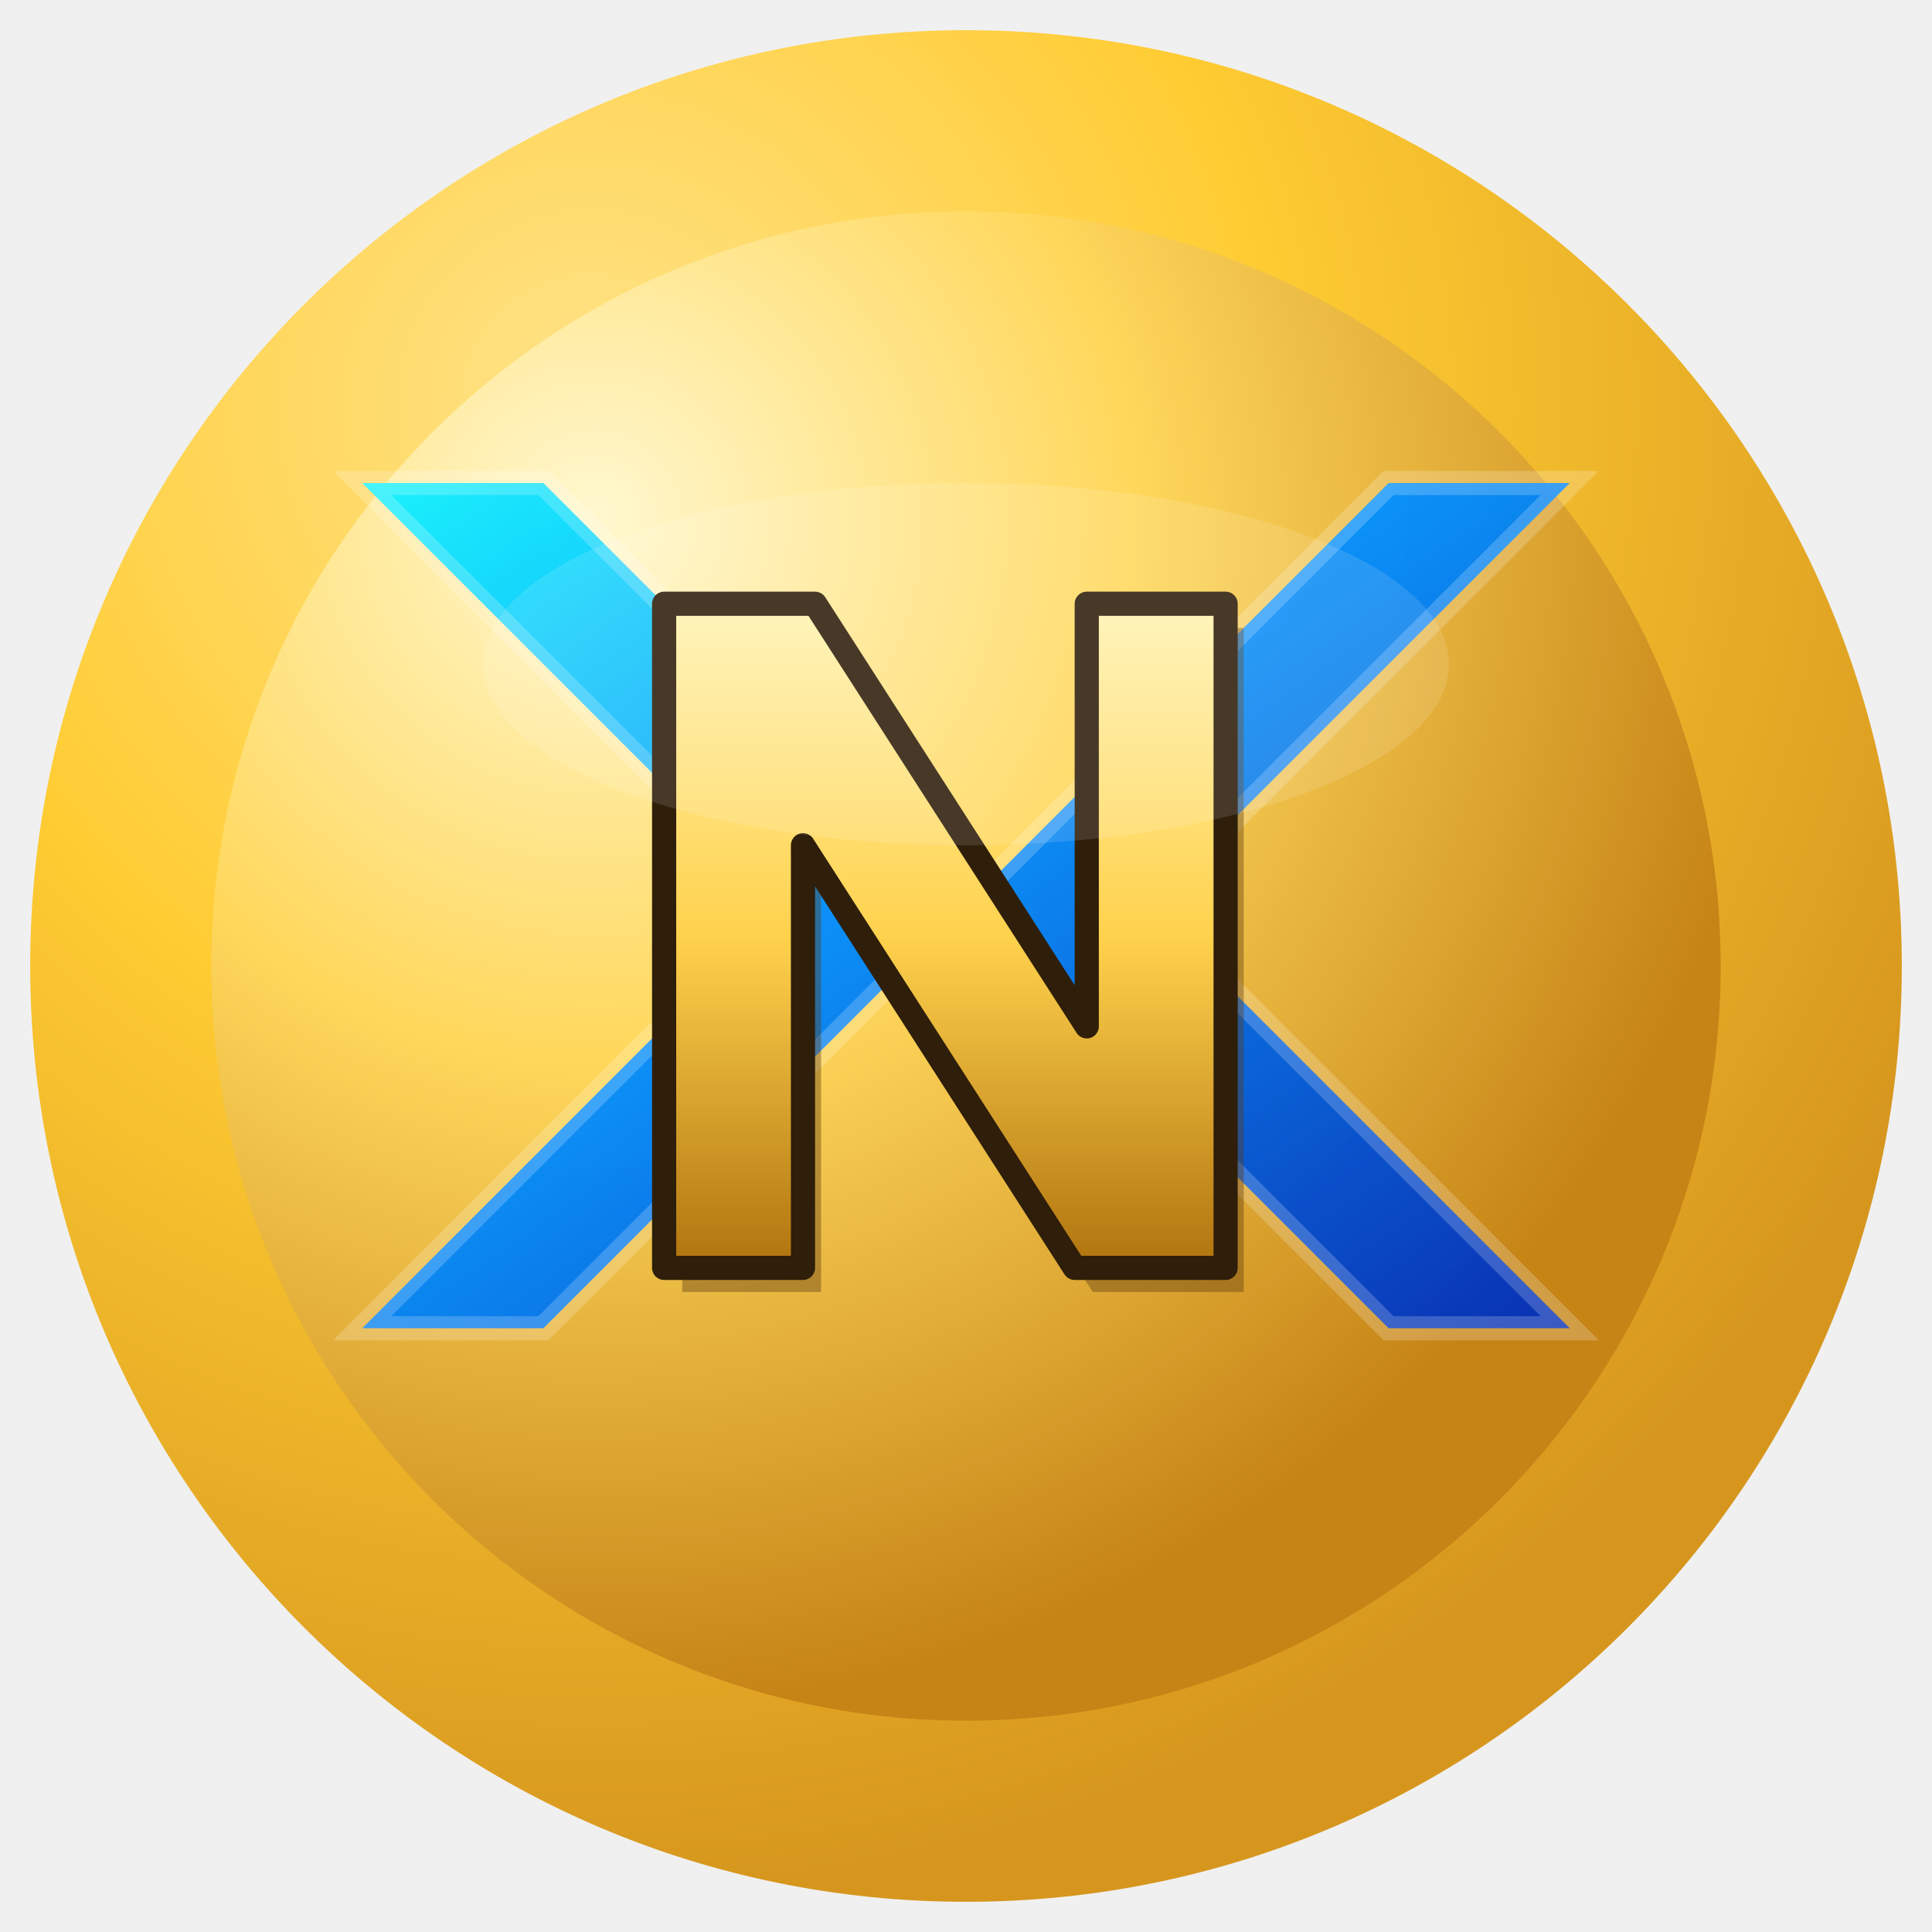
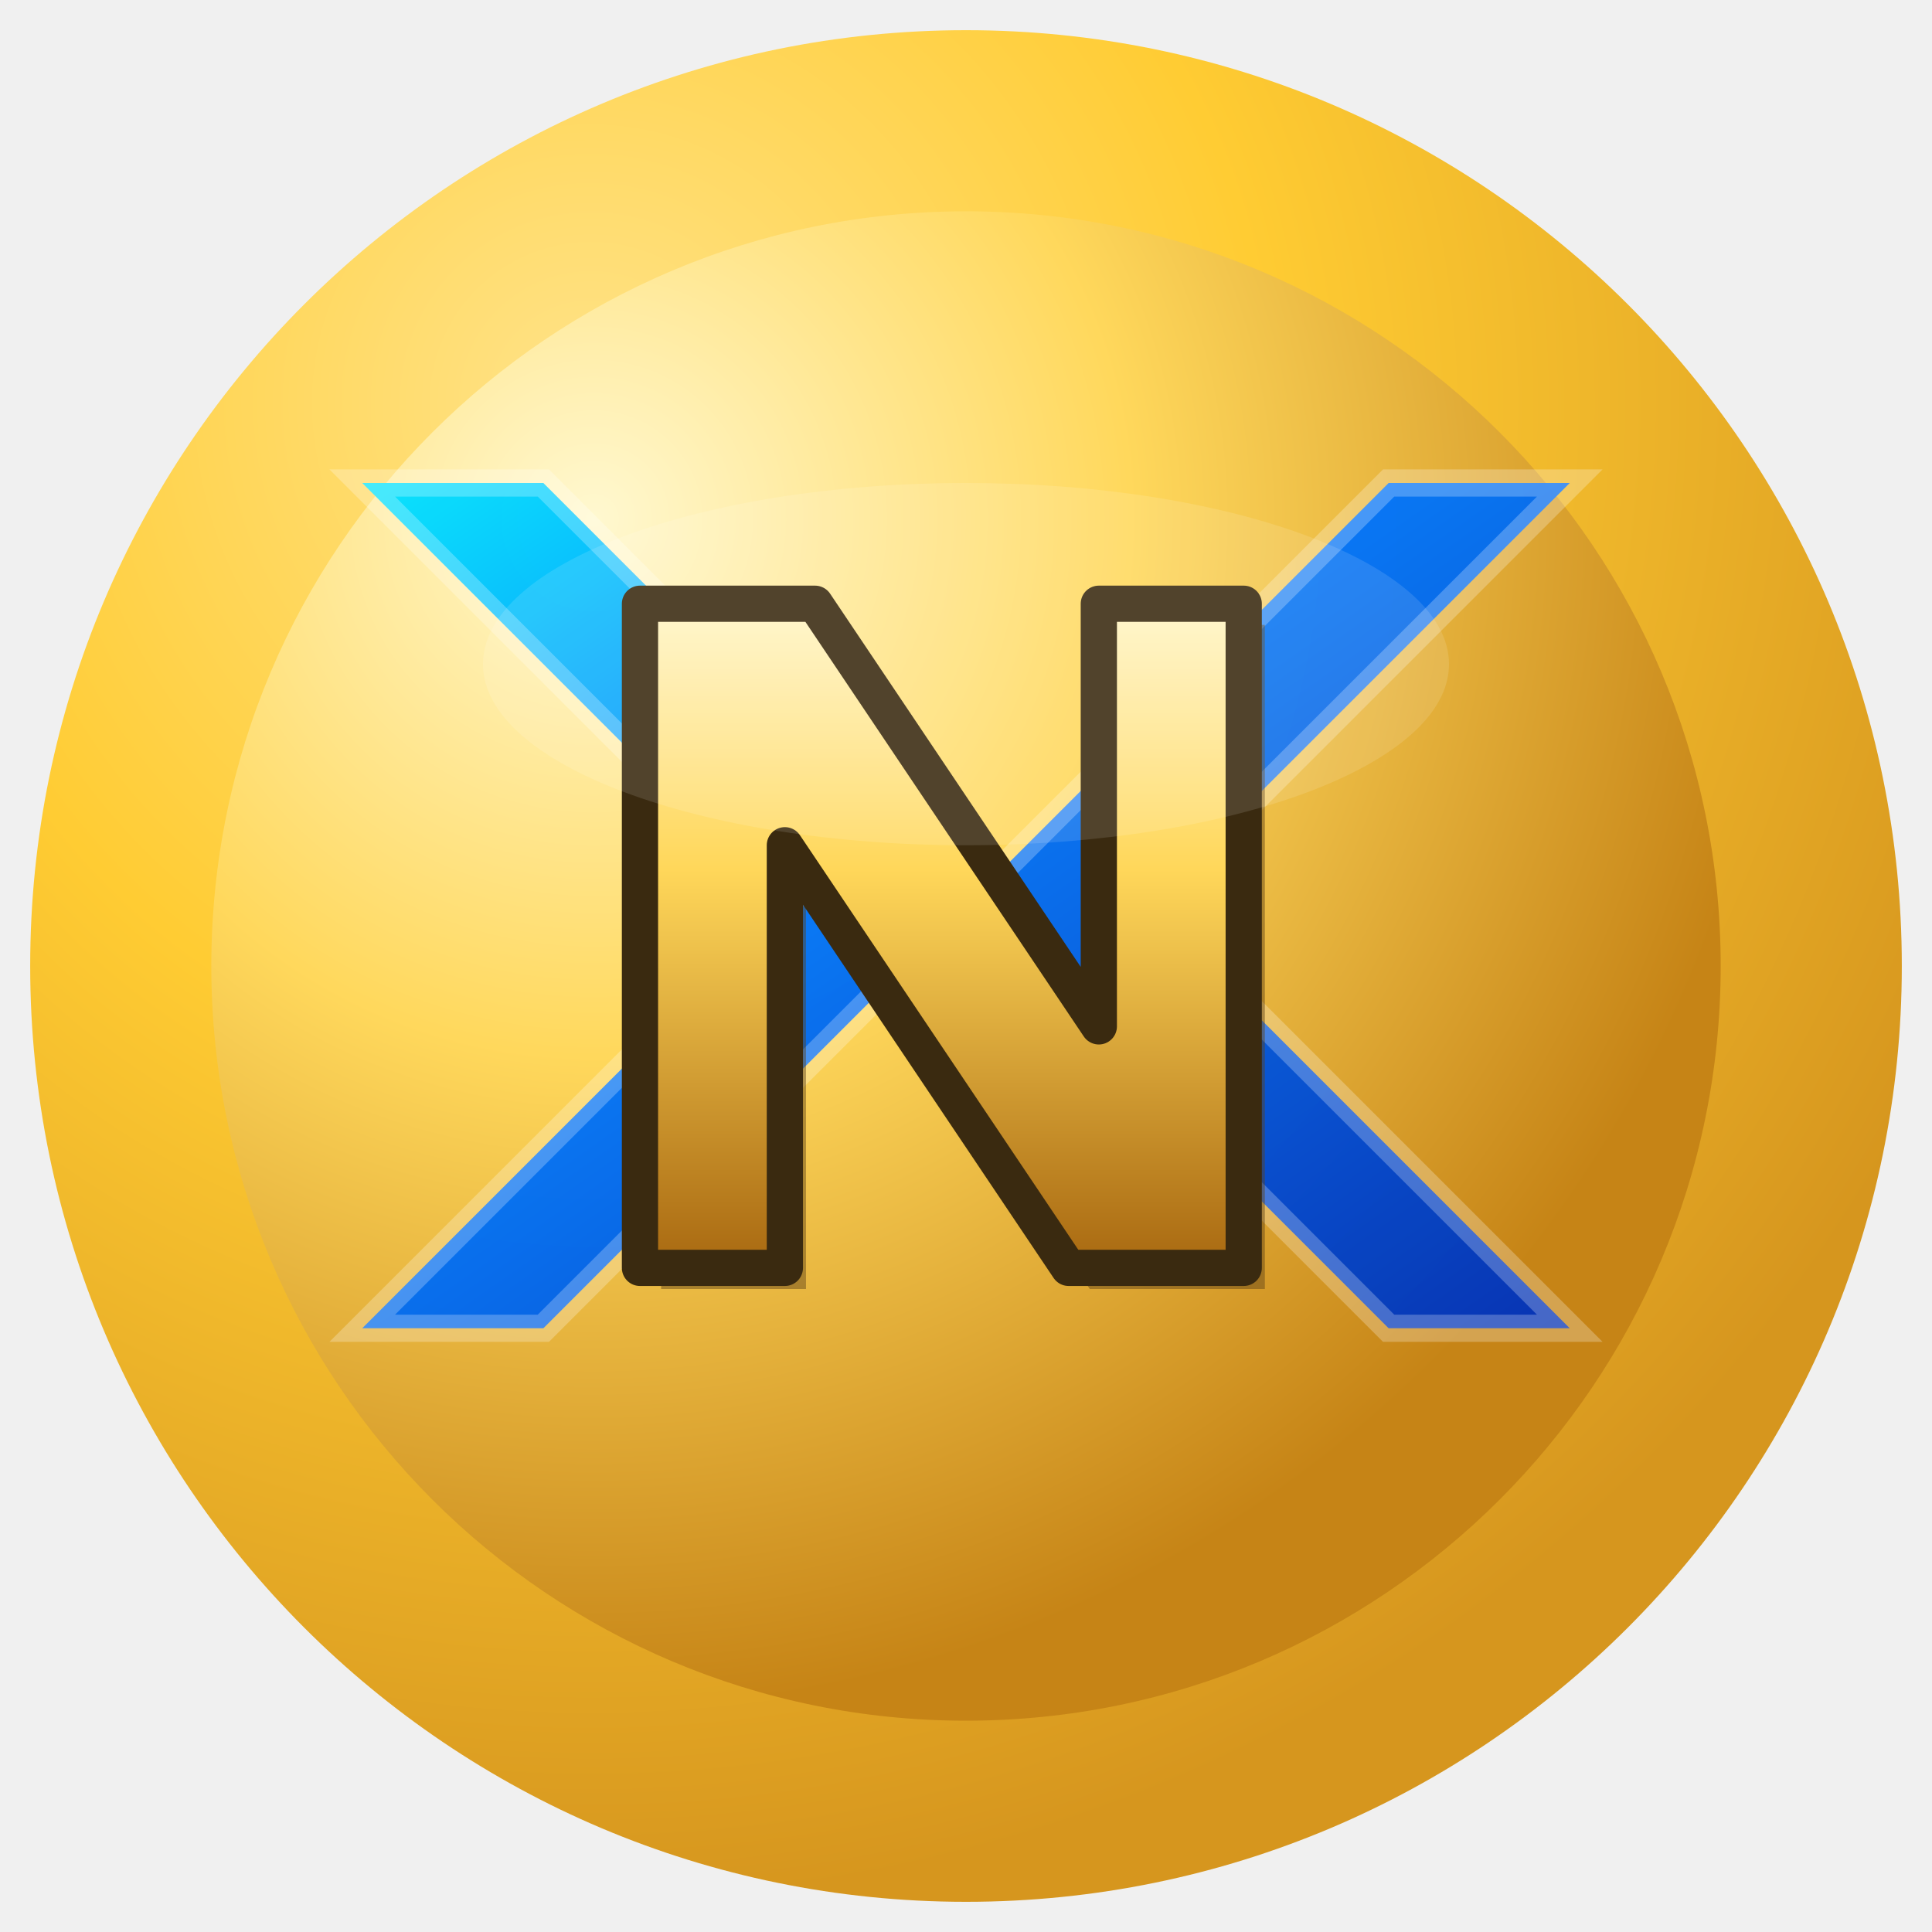
<svg xmlns="http://www.w3.org/2000/svg" width="32" height="32" viewBox="0 0 32 32">
  <defs>
    <radialGradient id="goldOuter" cx="30%" cy="20%" r="80%">
      <stop offset="0%" stop-color="#FFE389" />
      <stop offset="45%" stop-color="#FFCC33" />
      <stop offset="100%" stop-color="#D6961E" />
    </radialGradient>
    <radialGradient id="goldInner" cx="25%" cy="20%" r="80%">
      <stop offset="0%" stop-color="#FFF8D0" />
      <stop offset="45%" stop-color="#FFD85C" />
      <stop offset="100%" stop-color="#C68416" />
    </radialGradient>
    <linearGradient id="techBlue" x1="0%" y1="0%" x2="100%" y2="100%">
-       <stop offset="0%" stop-color="#0FF3FF" />
-       <stop offset="45%" stop-color="#008CFF" />
-       <stop offset="100%" stop-color="#002CBA" />
+       <stop offset="0%" stop-color="#00E5FF" />
+       <stop offset="40%" stop-color="#0078FF" />
+       <stop offset="100%" stop-color="#0030B8" />
    </linearGradient>
    <linearGradient id="goldN" x1="0%" y1="0%" x2="0%" y2="100%">
-       <stop offset="0%" stop-color="#FFF3B3" />
-       <stop offset="50%" stop-color="#FFD24D" />
-       <stop offset="100%" stop-color="#B0730E" />
+       <stop offset="0%" stop-color="#FFF5C8" />
+       <stop offset="40%" stop-color="#FFD75A" />
+       <stop offset="100%" stop-color="#A86810" />
    </linearGradient>
  </defs>
  <circle cx="16" cy="16" r="15.5" fill="url(#goldOuter)" />
  <circle cx="16" cy="16" r="12.5" fill="url(#goldInner)" />
-   <path d="M6 8 L9 8 L16 15 L23 8 L26 8 L19 15 L26 22 L23 22 L16 15 L9 22 L6 22 L13 15 Z" fill="url(#techBlue)" opacity="0.95" />
-   <path d="M6 8 L9 8 L16 15 L23 8 L26 8 L19 15 L26 22 L23 22 L16 15 L9 22 L6 22 L13 15 Z" fill="none" stroke="white" stroke-opacity="0.2" stroke-width="0.4" />
-   <path d="M11 21 L11 10 L13.5 10 L18 17 L18 10 L20.3 10 L20.3 21 L17.8 21 L13.3 14 L13.3 21 Z" fill="#5C3A10" opacity="0.4" transform="translate(0.3,0.4)" />
-   <path d="M11 21 L11 10 L13.5 10 L18 17 L18 10 L20.3 10 L20.3 21 L17.8 21 L13.3 14 L13.3 21 Z" fill="url(#goldN)" stroke="#2E1E0A" stroke-width="0.4" stroke-linejoin="round" />
+   <path d="M6 8 L9 8 L16 15 L23 8 L26 8 L19 15 L26 22 L23 22 L16 15 L9 22 L6 22 L13 15 Z" fill="url(#techBlue)" opacity="0.96" />
+   <path d="M6 8 L9 8 L16 15 L23 8 L26 8 L19 15 L26 22 L23 22 L16 15 L9 22 L6 22 L13 15 Z" fill="none" stroke="white" stroke-opacity="0.25" stroke-width="0.45" />
+   <path d="M10.6 21 L10.6 10 L13.5 10 L18.2 17 L18.2 10 L20.6 10 L20.6 21 L17.7 21 L13 14 L13 21 Z" fill="#5B3E14" opacity="0.45" transform="translate(0.35,0.35)" />
+   <path d="M10.6 21 L10.6 10 L13.5 10 L18.2 17 L18.2 10 L20.6 10 L20.6 21 L17.7 21 L13 14 L13 21 Z" fill="url(#goldN)" stroke="#3A2A10" stroke-width="0.6" stroke-linejoin="round" />
  <ellipse cx="16" cy="11" rx="8" ry="3" fill="white" opacity="0.12" />
</svg>
